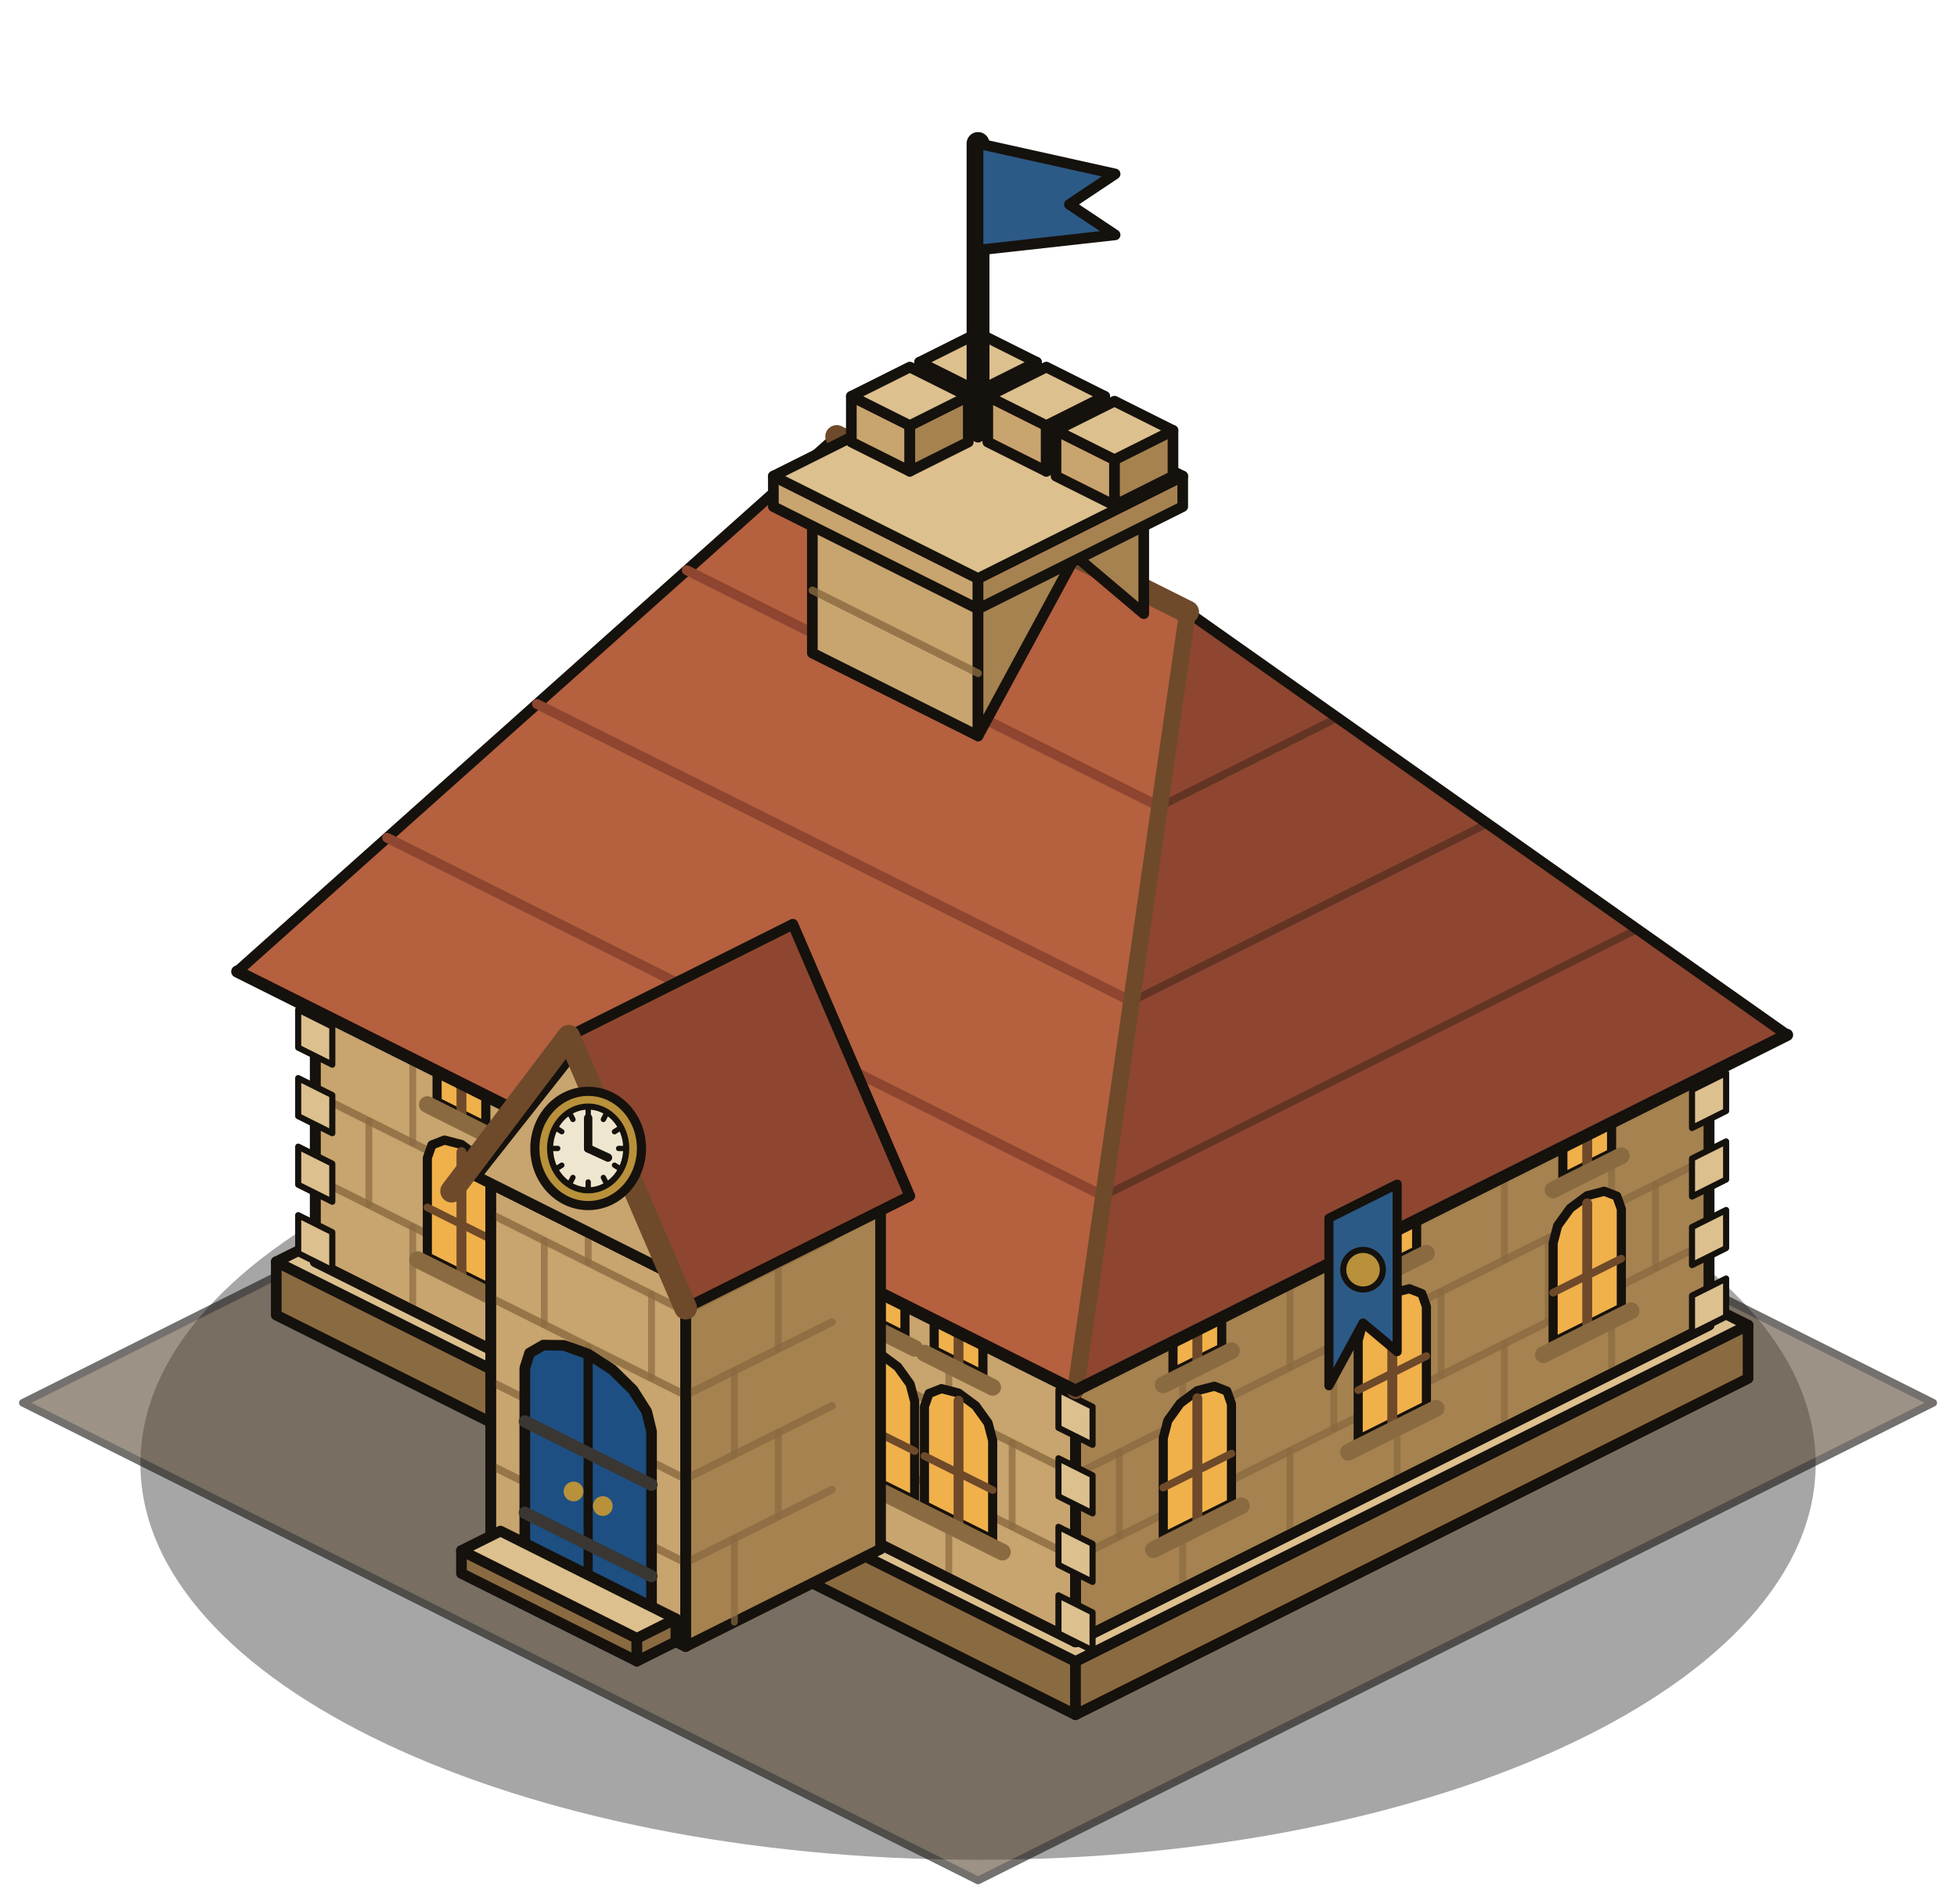
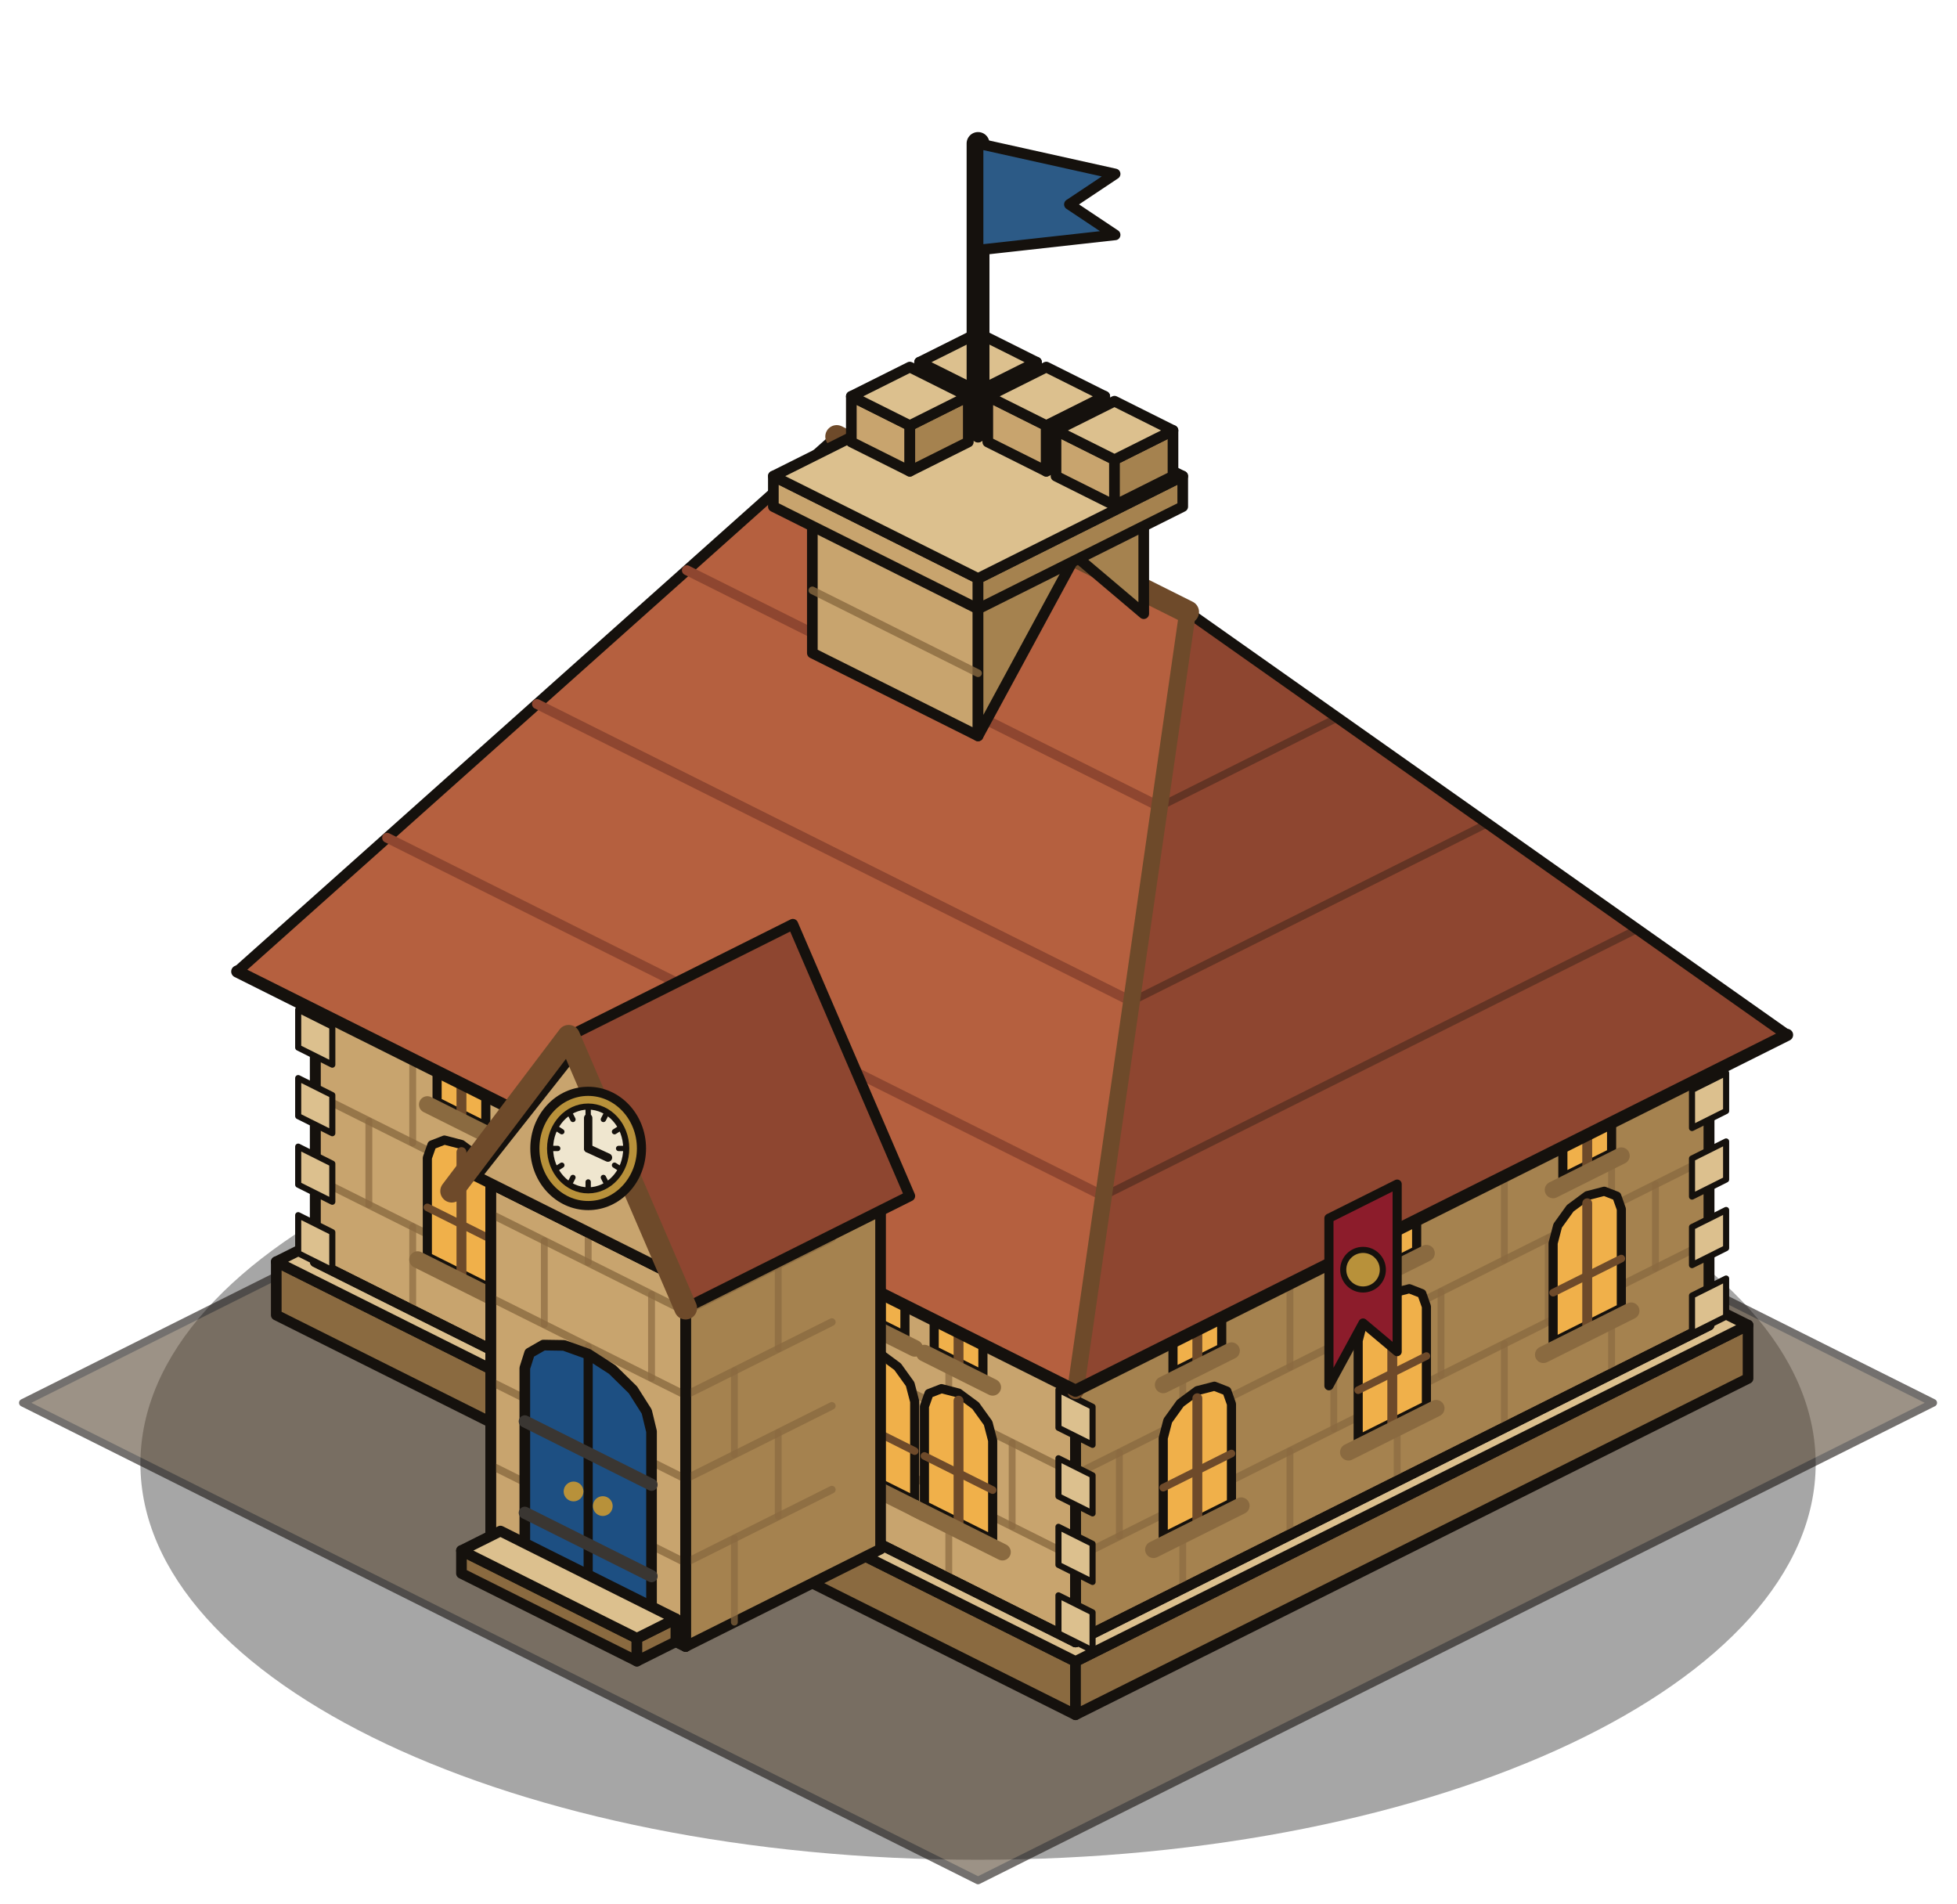
<svg xmlns="http://www.w3.org/2000/svg" width="514" height="500" viewBox="-128.44 -184.2 257 250">
  <ellipse cx="0" cy="8" rx="110" ry="52" fill="#000" opacity="0.35" />
  <polygon points="0,-62.72 125.44,0 0,62.72 -125.44,0" fill="#5a4a36" stroke="#15110d" stroke-width="1.0" stroke-linejoin="round" opacity="0.6" />
  <polygon points="-92.16,-11.52 12.8,40.96 12.8,33.96 -92.16,-18.52" fill="#8a6a40" stroke="#15110d" stroke-width="1.4" stroke-linejoin="round" />
  <polygon points="12.8,40.96 101.12,-3.2 101.12,-10.2 12.8,33.96" fill="#8a6a40" stroke="#15110d" stroke-width="1.4" stroke-linejoin="round" />
  <polygon points="-3.84,-62.68 101.12,-10.2 12.8,33.96 -92.16,-18.52" fill="#dcc08e" stroke="#15110d" stroke-width="1.4" stroke-linejoin="round" />
  <polygon points="-87.04,-18.52 12.8,31.4 12.8,-13.6 -87.04,-63.52" fill="#c8a46e" stroke="#15110d" stroke-width="1.4" stroke-linejoin="round" />
  <polygon points="12.8,31.4 96,-10.2 96,-55.2 12.8,-13.6" fill="#a5824f" stroke="#15110d" stroke-width="1.4" stroke-linejoin="round" />
  <polygon points="-3.84,-105.12 96,-55.2 12.8,-13.6 -87.04,-63.52" fill="#dcc08e" stroke="#15110d" stroke-width="1.4" stroke-linejoin="round" />
  <polyline points="-87.04,-29.52 12.8,20.4" fill="none" stroke="#8a6a40" stroke-width="1.0" stroke-linecap="round" stroke-linejoin="round" opacity="0.8" />
  <polyline points="-87.04,-40.52 12.8,9.4" fill="none" stroke="#8a6a40" stroke-width="1.0" stroke-linecap="round" stroke-linejoin="round" opacity="0.8" />
  <polyline points="-87.04,-51.52 12.8,-1.6" fill="none" stroke="#8a6a40" stroke-width="1.0" stroke-linecap="round" stroke-linejoin="round" opacity="0.8" />
  <polyline points="-74.24,-12.12 -74.24,-23.12" fill="none" stroke="#8a6a40" stroke-width="0.9" stroke-linecap="round" stroke-linejoin="round" opacity="0.7" />
  <polyline points="-60.16,-5.08 -60.16,-16.08" fill="none" stroke="#8a6a40" stroke-width="0.9" stroke-linecap="round" stroke-linejoin="round" opacity="0.7" />
  <polyline points="-46.08,1.96 -46.08,-9.04" fill="none" stroke="#8a6a40" stroke-width="0.9" stroke-linecap="round" stroke-linejoin="round" opacity="0.7" />
  <polyline points="-32,9 -32,-2" fill="none" stroke="#8a6a40" stroke-width="0.9" stroke-linecap="round" stroke-linejoin="round" opacity="0.7" />
  <polyline points="-17.92,16.04 -17.92,5.04" fill="none" stroke="#8a6a40" stroke-width="0.9" stroke-linecap="round" stroke-linejoin="round" opacity="0.7" />
  <polyline points="-3.84,23.08 -3.84,12.08" fill="none" stroke="#8a6a40" stroke-width="0.9" stroke-linecap="round" stroke-linejoin="round" opacity="0.7" />
  <polyline points="-80,-26 -80,-37" fill="none" stroke="#8a6a40" stroke-width="0.9" stroke-linecap="round" stroke-linejoin="round" opacity="0.7" />
  <polyline points="-65.92,-18.96 -65.92,-29.96" fill="none" stroke="#8a6a40" stroke-width="0.9" stroke-linecap="round" stroke-linejoin="round" opacity="0.7" />
  <polyline points="-51.84,-11.92 -51.84,-22.92" fill="none" stroke="#8a6a40" stroke-width="0.9" stroke-linecap="round" stroke-linejoin="round" opacity="0.7" />
  <polyline points="-37.76,-4.88 -37.76,-15.88" fill="none" stroke="#8a6a40" stroke-width="0.9" stroke-linecap="round" stroke-linejoin="round" opacity="0.7" />
  <polyline points="-23.68,2.16 -23.68,-8.84" fill="none" stroke="#8a6a40" stroke-width="0.9" stroke-linecap="round" stroke-linejoin="round" opacity="0.7" />
  <polyline points="-9.6,9.2 -9.6,-1.8" fill="none" stroke="#8a6a40" stroke-width="0.9" stroke-linecap="round" stroke-linejoin="round" opacity="0.7" />
  <polyline points="4.48,16.24 4.48,5.24" fill="none" stroke="#8a6a40" stroke-width="0.9" stroke-linecap="round" stroke-linejoin="round" opacity="0.7" />
  <polyline points="-74.24,-34.12 -74.24,-45.12" fill="none" stroke="#8a6a40" stroke-width="0.9" stroke-linecap="round" stroke-linejoin="round" opacity="0.7" />
  <polyline points="-60.16,-27.08 -60.16,-38.08" fill="none" stroke="#8a6a40" stroke-width="0.9" stroke-linecap="round" stroke-linejoin="round" opacity="0.7" />
  <polyline points="-46.08,-20.04 -46.08,-31.04" fill="none" stroke="#8a6a40" stroke-width="0.9" stroke-linecap="round" stroke-linejoin="round" opacity="0.7" />
  <polyline points="-32,-13 -32,-24" fill="none" stroke="#8a6a40" stroke-width="0.9" stroke-linecap="round" stroke-linejoin="round" opacity="0.7" />
  <polyline points="-17.92,-5.96 -17.92,-16.96" fill="none" stroke="#8a6a40" stroke-width="0.9" stroke-linecap="round" stroke-linejoin="round" opacity="0.7" />
  <polyline points="-3.84,1.08 -3.84,-9.92" fill="none" stroke="#8a6a40" stroke-width="0.9" stroke-linecap="round" stroke-linejoin="round" opacity="0.7" />
  <polyline points="-80,-48 -80,-59" fill="none" stroke="#8a6a40" stroke-width="0.9" stroke-linecap="round" stroke-linejoin="round" opacity="0.7" />
  <polyline points="-65.92,-40.96 -65.92,-51.96" fill="none" stroke="#8a6a40" stroke-width="0.9" stroke-linecap="round" stroke-linejoin="round" opacity="0.7" />
  <polyline points="-51.84,-33.92 -51.84,-44.92" fill="none" stroke="#8a6a40" stroke-width="0.9" stroke-linecap="round" stroke-linejoin="round" opacity="0.7" />
  <polyline points="-37.76,-26.88 -37.76,-37.88" fill="none" stroke="#8a6a40" stroke-width="0.9" stroke-linecap="round" stroke-linejoin="round" opacity="0.7" />
  <polyline points="-23.68,-19.84 -23.68,-30.84" fill="none" stroke="#8a6a40" stroke-width="0.9" stroke-linecap="round" stroke-linejoin="round" opacity="0.7" />
  <polyline points="-9.6,-12.8 -9.6,-23.8" fill="none" stroke="#8a6a40" stroke-width="0.9" stroke-linecap="round" stroke-linejoin="round" opacity="0.7" />
  <polyline points="4.48,-5.76 4.48,-16.76" fill="none" stroke="#8a6a40" stroke-width="0.9" stroke-linecap="round" stroke-linejoin="round" opacity="0.7" />
  <polyline points="96,-21.2 12.8,20.4" fill="none" stroke="#8a6a40" stroke-width="1.0" stroke-linecap="round" stroke-linejoin="round" opacity="0.8" />
  <polyline points="96,-32.2 12.8,9.4" fill="none" stroke="#8a6a40" stroke-width="1.0" stroke-linecap="round" stroke-linejoin="round" opacity="0.8" />
  <polyline points="96,-43.2 12.8,-1.6" fill="none" stroke="#8a6a40" stroke-width="1.0" stroke-linecap="round" stroke-linejoin="round" opacity="0.8" />
  <polyline points="83.2,-3.8 83.2,-14.8" fill="none" stroke="#8a6a40" stroke-width="0.9" stroke-linecap="round" stroke-linejoin="round" opacity="0.7" />
  <polyline points="69.12,3.24 69.12,-7.76" fill="none" stroke="#8a6a40" stroke-width="0.9" stroke-linecap="round" stroke-linejoin="round" opacity="0.7" />
  <polyline points="55.04,10.28 55.04,-0.72" fill="none" stroke="#8a6a40" stroke-width="0.9" stroke-linecap="round" stroke-linejoin="round" opacity="0.7" />
  <polyline points="40.96,17.32 40.96,6.32" fill="none" stroke="#8a6a40" stroke-width="0.9" stroke-linecap="round" stroke-linejoin="round" opacity="0.7" />
  <polyline points="26.88,24.36 26.88,13.36" fill="none" stroke="#8a6a40" stroke-width="0.9" stroke-linecap="round" stroke-linejoin="round" opacity="0.7" />
  <polyline points="88.96,-17.68 88.96,-28.68" fill="none" stroke="#8a6a40" stroke-width="0.9" stroke-linecap="round" stroke-linejoin="round" opacity="0.7" />
  <polyline points="74.88,-10.64 74.88,-21.64" fill="none" stroke="#8a6a40" stroke-width="0.9" stroke-linecap="round" stroke-linejoin="round" opacity="0.7" />
  <polyline points="60.8,-3.6 60.8,-14.6" fill="none" stroke="#8a6a40" stroke-width="0.9" stroke-linecap="round" stroke-linejoin="round" opacity="0.7" />
  <polyline points="46.72,3.44 46.72,-7.56" fill="none" stroke="#8a6a40" stroke-width="0.9" stroke-linecap="round" stroke-linejoin="round" opacity="0.7" />
  <polyline points="32.64,10.48 32.64,-0.52" fill="none" stroke="#8a6a40" stroke-width="0.9" stroke-linecap="round" stroke-linejoin="round" opacity="0.7" />
  <polyline points="18.56,17.52 18.56,6.52" fill="none" stroke="#8a6a40" stroke-width="0.9" stroke-linecap="round" stroke-linejoin="round" opacity="0.7" />
  <polyline points="83.2,-25.8 83.2,-36.8" fill="none" stroke="#8a6a40" stroke-width="0.9" stroke-linecap="round" stroke-linejoin="round" opacity="0.7" />
  <polyline points="69.12,-18.76 69.12,-29.76" fill="none" stroke="#8a6a40" stroke-width="0.9" stroke-linecap="round" stroke-linejoin="round" opacity="0.7" />
  <polyline points="55.04,-11.72 55.04,-22.72" fill="none" stroke="#8a6a40" stroke-width="0.9" stroke-linecap="round" stroke-linejoin="round" opacity="0.7" />
  <polyline points="40.96,-4.68 40.96,-15.68" fill="none" stroke="#8a6a40" stroke-width="0.9" stroke-linecap="round" stroke-linejoin="round" opacity="0.7" />
  <polyline points="26.88,2.36 26.88,-8.64" fill="none" stroke="#8a6a40" stroke-width="0.9" stroke-linecap="round" stroke-linejoin="round" opacity="0.7" />
  <polyline points="88.96,-39.68 88.96,-50.68" fill="none" stroke="#8a6a40" stroke-width="0.9" stroke-linecap="round" stroke-linejoin="round" opacity="0.7" />
  <polyline points="74.88,-32.64 74.88,-43.64" fill="none" stroke="#8a6a40" stroke-width="0.9" stroke-linecap="round" stroke-linejoin="round" opacity="0.7" />
  <polyline points="60.8,-25.6 60.8,-36.6" fill="none" stroke="#8a6a40" stroke-width="0.9" stroke-linecap="round" stroke-linejoin="round" opacity="0.7" />
  <polyline points="46.72,-18.56 46.72,-29.56" fill="none" stroke="#8a6a40" stroke-width="0.9" stroke-linecap="round" stroke-linejoin="round" opacity="0.7" />
  <polyline points="32.64,-11.52 32.64,-22.52" fill="none" stroke="#8a6a40" stroke-width="0.9" stroke-linecap="round" stroke-linejoin="round" opacity="0.7" />
  <polyline points="18.56,-4.48 18.56,-15.48" fill="none" stroke="#8a6a40" stroke-width="0.9" stroke-linecap="round" stroke-linejoin="round" opacity="0.7" />
  <polygon points="-87.04,-18.52 12.8,31.4 12.8,-13.6 -87.04,-63.52" fill="none" stroke="#15110d" stroke-width="1.4" stroke-linejoin="round" />
  <polygon points="96,-10.2 12.8,31.4 12.8,-13.6 96,-55.2" fill="none" stroke="#15110d" stroke-width="1.4" stroke-linejoin="round" />
  <polygon points="-72.32,-19.16 -63.36,-14.68 -63.36,-27.68 -63.96,-29.98 -65.6,-32.26 -67.84,-33.92 -70.08,-34.5 -71.72,-33.86 -72.32,-32.16" fill="#f0b04a" stroke="#15110d" stroke-width="1.2" stroke-linejoin="round" />
  <polyline points="-67.84,-16.92 -67.84,-32.92" fill="none" stroke="#6e4a2a" stroke-width="1.3" stroke-linecap="round" stroke-linejoin="round" />
  <polyline points="-72.32,-25.66 -63.36,-21.18" fill="none" stroke="#6e4a2a" stroke-width="1.0" stroke-linecap="round" stroke-linejoin="round" />
  <polyline points="-73.6,-18.8 -62.08,-13.04" fill="none" stroke="#8a6a40" stroke-width="2.2" stroke-linecap="round" stroke-linejoin="round" />
  <polygon points="-59.52,-12.76 -50.56,-8.28 -50.56,-21.28 -51.16,-23.58 -52.8,-25.86 -55.04,-27.52 -57.28,-28.1 -58.92,-27.46 -59.52,-25.76" fill="#f0b04a" stroke="#15110d" stroke-width="1.2" stroke-linejoin="round" />
  <polyline points="-55.04,-10.52 -55.04,-26.52" fill="none" stroke="#6e4a2a" stroke-width="1.3" stroke-linecap="round" stroke-linejoin="round" />
  <polyline points="-59.52,-19.26 -50.56,-14.78" fill="none" stroke="#6e4a2a" stroke-width="1.0" stroke-linecap="round" stroke-linejoin="round" />
  <polyline points="-60.8,-12.4 -49.28,-6.64" fill="none" stroke="#8a6a40" stroke-width="2.2" stroke-linecap="round" stroke-linejoin="round" />
  <polygon points="-17.28,8.36 -8.32,12.84 -8.32,-0.16 -8.92,-2.46 -10.56,-4.74 -12.8,-6.4 -15.04,-6.98 -16.68,-6.34 -17.28,-4.64" fill="#f0b04a" stroke="#15110d" stroke-width="1.2" stroke-linejoin="round" />
  <polyline points="-12.8,10.6 -12.8,-5.4" fill="none" stroke="#6e4a2a" stroke-width="1.3" stroke-linecap="round" stroke-linejoin="round" />
  <polyline points="-17.28,1.86 -8.32,6.34" fill="none" stroke="#6e4a2a" stroke-width="1.0" stroke-linecap="round" stroke-linejoin="round" />
  <polyline points="-18.56,8.72 -7.04,14.48" fill="none" stroke="#8a6a40" stroke-width="2.2" stroke-linecap="round" stroke-linejoin="round" />
  <polygon points="-7.04,13.48 1.92,17.96 1.92,4.96 1.32,2.66 -0.32,0.38 -2.56,-1.28 -4.8,-1.86 -6.44,-1.22 -7.04,0.48" fill="#f0b04a" stroke="#15110d" stroke-width="1.2" stroke-linejoin="round" />
  <polyline points="-2.56,15.72 -2.56,-0.28" fill="none" stroke="#6e4a2a" stroke-width="1.3" stroke-linecap="round" stroke-linejoin="round" />
  <polyline points="-7.04,6.98 1.92,11.46" fill="none" stroke="#6e4a2a" stroke-width="1.0" stroke-linecap="round" stroke-linejoin="round" />
  <polyline points="-8.32,13.84 3.2,19.6" fill="none" stroke="#8a6a40" stroke-width="2.2" stroke-linecap="round" stroke-linejoin="round" />
  <polygon points="84.48,-12.44 75.52,-7.96 75.52,-20.96 76.12,-23.26 77.76,-25.54 80,-27.2 82.24,-27.78 83.88,-27.14 84.48,-25.44" fill="#f0b04a" stroke="#15110d" stroke-width="1.2" stroke-linejoin="round" />
  <polyline points="80,-10.2 80,-26.2" fill="none" stroke="#6e4a2a" stroke-width="1.3" stroke-linecap="round" stroke-linejoin="round" />
  <polyline points="84.48,-18.94 75.52,-14.46" fill="none" stroke="#6e4a2a" stroke-width="1.0" stroke-linecap="round" stroke-linejoin="round" />
  <polyline points="85.76,-12.08 74.24,-6.32" fill="none" stroke="#8a6a40" stroke-width="2.2" stroke-linecap="round" stroke-linejoin="round" />
  <polygon points="58.88,0.36 49.92,4.84 49.92,-8.16 50.52,-10.46 52.16,-12.74 54.4,-14.4 56.64,-14.98 58.28,-14.34 58.88,-12.64" fill="#f0b04a" stroke="#15110d" stroke-width="1.2" stroke-linejoin="round" />
  <polyline points="54.4,2.6 54.4,-13.4" fill="none" stroke="#6e4a2a" stroke-width="1.3" stroke-linecap="round" stroke-linejoin="round" />
  <polyline points="58.88,-6.14 49.92,-1.66" fill="none" stroke="#6e4a2a" stroke-width="1.0" stroke-linecap="round" stroke-linejoin="round" />
  <polyline points="60.16,0.72 48.64,6.48" fill="none" stroke="#8a6a40" stroke-width="2.2" stroke-linecap="round" stroke-linejoin="round" />
  <polygon points="33.28,13.16 24.32,17.64 24.32,4.64 24.92,2.34 26.56,0.06 28.8,-1.6 31.04,-2.18 32.68,-1.54 33.28,0.16" fill="#f0b04a" stroke="#15110d" stroke-width="1.2" stroke-linejoin="round" />
  <polyline points="28.8,15.4 28.8,-0.6" fill="none" stroke="#6e4a2a" stroke-width="1.3" stroke-linecap="round" stroke-linejoin="round" />
  <polyline points="33.28,6.66 24.32,11.14" fill="none" stroke="#6e4a2a" stroke-width="1.0" stroke-linecap="round" stroke-linejoin="round" />
  <polyline points="34.56,13.52 23.04,19.28" fill="none" stroke="#8a6a40" stroke-width="2.2" stroke-linecap="round" stroke-linejoin="round" />
  <polygon points="83.2,-32.8 76.8,-29.6 76.8,-37.6 83.2,-40.8" fill="#f0b04a" stroke="#15110d" stroke-width="1.2" stroke-linejoin="round" />
  <polyline points="80,-31.2 80,-39.2" fill="none" stroke="#6e4a2a" stroke-width="1.3" stroke-linecap="round" stroke-linejoin="round" />
  <polyline points="83.2,-36.8 76.8,-33.6" fill="none" stroke="#6e4a2a" stroke-width="1.0" stroke-linecap="round" stroke-linejoin="round" />
  <polyline points="84.48,-32.44 75.52,-27.96" fill="none" stroke="#8a6a40" stroke-width="2.2" stroke-linecap="round" stroke-linejoin="round" />
  <polygon points="57.6,-20 51.2,-16.8 51.2,-24.8 57.6,-28" fill="#f0b04a" stroke="#15110d" stroke-width="1.2" stroke-linejoin="round" />
  <polyline points="54.4,-18.4 54.4,-26.4" fill="none" stroke="#6e4a2a" stroke-width="1.3" stroke-linecap="round" stroke-linejoin="round" />
  <polyline points="57.6,-24 51.2,-20.8" fill="none" stroke="#6e4a2a" stroke-width="1.0" stroke-linecap="round" stroke-linejoin="round" />
  <polyline points="58.88,-19.64 49.92,-15.16" fill="none" stroke="#8a6a40" stroke-width="2.2" stroke-linecap="round" stroke-linejoin="round" />
  <polygon points="32,-7.2 25.6,-4 25.6,-12 32,-15.2" fill="#f0b04a" stroke="#15110d" stroke-width="1.2" stroke-linejoin="round" />
  <polyline points="28.8,-5.6 28.8,-13.6" fill="none" stroke="#6e4a2a" stroke-width="1.3" stroke-linecap="round" stroke-linejoin="round" />
  <polyline points="32,-11.2 25.6,-8" fill="none" stroke="#6e4a2a" stroke-width="1.0" stroke-linecap="round" stroke-linejoin="round" />
  <polyline points="33.28,-6.84 24.32,-2.36" fill="none" stroke="#8a6a40" stroke-width="2.2" stroke-linecap="round" stroke-linejoin="round" />
  <polygon points="-71.04,-39.52 -64.64,-36.32 -64.64,-44.32 -71.04,-47.52" fill="#f0b04a" stroke="#15110d" stroke-width="1.2" stroke-linejoin="round" />
  <polyline points="-67.84,-37.92 -67.84,-45.92" fill="none" stroke="#6e4a2a" stroke-width="1.3" stroke-linecap="round" stroke-linejoin="round" />
  <polyline points="-71.04,-43.52 -64.64,-40.32" fill="none" stroke="#6e4a2a" stroke-width="1.0" stroke-linecap="round" stroke-linejoin="round" />
  <polyline points="-72.32,-39.16 -63.36,-34.68" fill="none" stroke="#8a6a40" stroke-width="2.2" stroke-linecap="round" stroke-linejoin="round" />
  <polygon points="-58.24,-33.12 -51.84,-29.92 -51.84,-37.92 -58.24,-41.12" fill="#f0b04a" stroke="#15110d" stroke-width="1.2" stroke-linejoin="round" />
  <polyline points="-55.04,-31.52 -55.04,-39.52" fill="none" stroke="#6e4a2a" stroke-width="1.3" stroke-linecap="round" stroke-linejoin="round" />
  <polyline points="-58.24,-37.12 -51.84,-33.92" fill="none" stroke="#6e4a2a" stroke-width="1.0" stroke-linecap="round" stroke-linejoin="round" />
  <polyline points="-59.52,-32.76 -50.56,-28.28" fill="none" stroke="#8a6a40" stroke-width="2.2" stroke-linecap="round" stroke-linejoin="round" />
  <polygon points="-16,-12 -9.6,-8.8 -9.6,-16.8 -16,-20" fill="#f0b04a" stroke="#15110d" stroke-width="1.2" stroke-linejoin="round" />
  <polyline points="-12.8,-10.4 -12.8,-18.4" fill="none" stroke="#6e4a2a" stroke-width="1.3" stroke-linecap="round" stroke-linejoin="round" />
  <polyline points="-16,-16 -9.6,-12.8" fill="none" stroke="#6e4a2a" stroke-width="1.0" stroke-linecap="round" stroke-linejoin="round" />
  <polyline points="-17.28,-11.64 -8.32,-7.16" fill="none" stroke="#8a6a40" stroke-width="2.2" stroke-linecap="round" stroke-linejoin="round" />
  <polygon points="-5.76,-6.88 0.64,-3.68 0.64,-11.68 -5.76,-14.88" fill="#f0b04a" stroke="#15110d" stroke-width="1.2" stroke-linejoin="round" />
  <polyline points="-2.56,-5.28 -2.56,-13.28" fill="none" stroke="#6e4a2a" stroke-width="1.3" stroke-linecap="round" stroke-linejoin="round" />
  <polyline points="-5.76,-10.88 0.64,-7.68" fill="none" stroke="#6e4a2a" stroke-width="1.0" stroke-linecap="round" stroke-linejoin="round" />
  <polyline points="-7.04,-6.52 1.92,-2.04" fill="none" stroke="#8a6a40" stroke-width="2.2" stroke-linecap="round" stroke-linejoin="round" />
  <polygon points="-89.28,-19.64 -84.8,-17.4 -84.8,-22.4 -89.28,-24.64" fill="#dcc08e" stroke="#15110d" stroke-width="0.8" stroke-linejoin="round" />
  <polygon points="-89.28,-28.64 -84.8,-26.4 -84.8,-31.4 -89.28,-33.64" fill="#dcc08e" stroke="#15110d" stroke-width="0.8" stroke-linejoin="round" />
  <polygon points="-89.28,-37.64 -84.8,-35.4 -84.8,-40.4 -89.28,-42.64" fill="#dcc08e" stroke="#15110d" stroke-width="0.8" stroke-linejoin="round" />
  <polygon points="-89.28,-46.64 -84.8,-44.4 -84.8,-49.4 -89.28,-51.64" fill="#dcc08e" stroke="#15110d" stroke-width="0.8" stroke-linejoin="round" />
  <polygon points="-89.28,-55.64 -84.8,-53.4 -84.8,-58.4 -89.28,-60.64" fill="#dcc08e" stroke="#15110d" stroke-width="0.8" stroke-linejoin="round" />
  <polygon points="10.56,30.28 15.04,32.52 15.04,27.52 10.56,25.28" fill="#dcc08e" stroke="#15110d" stroke-width="0.8" stroke-linejoin="round" />
  <polygon points="10.56,21.28 15.04,23.52 15.04,18.52 10.56,16.28" fill="#dcc08e" stroke="#15110d" stroke-width="0.8" stroke-linejoin="round" />
  <polygon points="10.56,12.28 15.04,14.52 15.04,9.52 10.56,7.28" fill="#dcc08e" stroke="#15110d" stroke-width="0.8" stroke-linejoin="round" />
  <polygon points="10.56,3.28 15.04,5.52 15.04,0.52 10.56,-1.72" fill="#dcc08e" stroke="#15110d" stroke-width="0.8" stroke-linejoin="round" />
  <polygon points="10.56,-5.72 15.04,-3.48 15.04,-8.48 10.56,-10.72" fill="#dcc08e" stroke="#15110d" stroke-width="0.8" stroke-linejoin="round" />
  <polygon points="98.24,-11.32 93.76,-9.08 93.76,-14.08 98.24,-16.32" fill="#dcc08e" stroke="#15110d" stroke-width="0.8" stroke-linejoin="round" />
  <polygon points="98.24,-20.32 93.76,-18.08 93.76,-23.08 98.24,-25.32" fill="#dcc08e" stroke="#15110d" stroke-width="0.8" stroke-linejoin="round" />
  <polygon points="98.24,-29.32 93.76,-27.08 93.76,-32.08 98.24,-34.32" fill="#dcc08e" stroke="#15110d" stroke-width="0.8" stroke-linejoin="round" />
  <polygon points="98.24,-38.32 93.76,-36.08 93.76,-41.08 98.24,-43.32" fill="#dcc08e" stroke="#15110d" stroke-width="0.8" stroke-linejoin="round" />
  <polygon points="98.24,-47.32 93.76,-45.08 93.76,-50.08 98.24,-52.32" fill="#dcc08e" stroke="#15110d" stroke-width="0.8" stroke-linejoin="round" />
  <polyline points="-87.04,-61.52 12.8,-11.6 96,-53.2" fill="none" stroke="#6e4a2a" stroke-width="3" stroke-linecap="round" stroke-linejoin="round" />
  <polygon points="-18.56,-126.88 27.52,-103.84 12.8,-1.59 -97.28,-56.63" fill="#b5603f" stroke="#15110d" stroke-width="1.4" stroke-linejoin="round" />
  <polygon points="27.52,-103.84 106.24,-48.31 12.8,-1.59" fill="#8e4630" stroke="#15110d" stroke-width="1.4" stroke-linejoin="round" />
  <polyline points="-38.24,-109.32 23.84,-78.28" fill="none" stroke="#8e4630" stroke-width="1.3" stroke-linecap="round" stroke-linejoin="round" />
  <polyline points="47.2,-89.96 23.84,-78.28" fill="none" stroke="#15110d" stroke-width="1.0" stroke-linecap="round" stroke-linejoin="round" opacity="0.35" />
  <polyline points="-57.92,-91.75 20.16,-52.71" fill="none" stroke="#8e4630" stroke-width="1.3" stroke-linecap="round" stroke-linejoin="round" />
  <polyline points="66.88,-76.07 20.16,-52.71" fill="none" stroke="#15110d" stroke-width="1.0" stroke-linecap="round" stroke-linejoin="round" opacity="0.35" />
  <polyline points="-77.6,-74.19 16.48,-27.15" fill="none" stroke="#8e4630" stroke-width="1.3" stroke-linecap="round" stroke-linejoin="round" />
  <polyline points="86.56,-62.19 16.48,-27.15" fill="none" stroke="#15110d" stroke-width="1.0" stroke-linecap="round" stroke-linejoin="round" opacity="0.35" />
  <polyline points="-18.56,-126.88 27.52,-103.84" fill="none" stroke="#6e4a2a" stroke-width="3" stroke-linecap="round" stroke-linejoin="round" />
  <polyline points="27.52,-103.84 12.8,-1.59" fill="none" stroke="#6e4a2a" stroke-width="2.2" stroke-linecap="round" stroke-linejoin="round" />
  <polyline points="-97.28,-56.63 12.8,-1.59 106.24,-48.31" fill="none" stroke="#15110d" stroke-width="1.6" stroke-linecap="round" stroke-linejoin="round" />
  <polygon points="-21.76,-98.45 0,-87.57 0,-106.8 -21.76,-117.68" fill="#c8a46e" stroke="#15110d" stroke-width="1.4" stroke-linejoin="round" />
  <polygon points="21.76,-103.62 12.8,-111.2 0,-87.57 0,-106.8 21.76,-117.68" fill="#a5824f" stroke="#15110d" stroke-width="1.4" stroke-linejoin="round" />
  <polyline points="-21.76,-106.68 0,-95.8" fill="none" stroke="#8a6a40" stroke-width="1.0" stroke-linecap="round" stroke-linejoin="round" opacity="0.8" />
  <polygon points="-26.88,-117.68 0,-104.24 0,-108.24 -26.88,-121.68" fill="#c8a46e" stroke="#15110d" stroke-width="1.4" stroke-linejoin="round" />
  <polygon points="0,-104.24 26.88,-117.68 26.88,-121.68 0,-108.24" fill="#a5824f" stroke="#15110d" stroke-width="1.4" stroke-linejoin="round" />
  <polygon points="0,-135.12 26.88,-121.68 0,-108.24 -26.88,-121.68" fill="#dcc08e" stroke="#15110d" stroke-width="1.4" stroke-linejoin="round" />
  <polygon points="-7.68,-130.64 0,-126.8 0,-132.8 -7.68,-136.64" fill="#c8a46e" stroke="#15110d" stroke-width="1.4" stroke-linejoin="round" />
  <polygon points="0,-126.8 7.68,-130.64 7.68,-136.64 0,-132.8" fill="#a5824f" stroke="#15110d" stroke-width="1.4" stroke-linejoin="round" />
  <polygon points="0,-140.48 7.68,-136.64 0,-132.8 -7.68,-136.64" fill="#dcc08e" stroke="#15110d" stroke-width="1.4" stroke-linejoin="round" />
  <polygon points="1.28,-126.16 8.96,-122.32 8.96,-128.32 1.28,-132.16" fill="#c8a46e" stroke="#15110d" stroke-width="1.4" stroke-linejoin="round" />
  <polygon points="8.96,-122.32 16.64,-126.16 16.64,-132.16 8.96,-128.32" fill="#a5824f" stroke="#15110d" stroke-width="1.4" stroke-linejoin="round" />
  <polygon points="8.96,-136 16.64,-132.16 8.96,-128.32 1.28,-132.16" fill="#dcc08e" stroke="#15110d" stroke-width="1.4" stroke-linejoin="round" />
  <polygon points="10.24,-121.68 17.92,-117.84 17.92,-123.84 10.24,-127.68" fill="#c8a46e" stroke="#15110d" stroke-width="1.4" stroke-linejoin="round" />
  <polygon points="17.92,-117.84 25.6,-121.68 25.6,-127.68 17.92,-123.84" fill="#a5824f" stroke="#15110d" stroke-width="1.4" stroke-linejoin="round" />
  <polygon points="17.92,-131.52 25.6,-127.68 17.92,-123.84 10.24,-127.68" fill="#dcc08e" stroke="#15110d" stroke-width="1.4" stroke-linejoin="round" />
  <polygon points="-16.64,-126.16 -8.96,-122.32 -8.96,-128.32 -16.64,-132.16" fill="#c8a46e" stroke="#15110d" stroke-width="1.4" stroke-linejoin="round" />
  <polygon points="-8.96,-122.32 -1.28,-126.16 -1.28,-132.16 -8.96,-128.32" fill="#a5824f" stroke="#15110d" stroke-width="1.4" stroke-linejoin="round" />
  <polygon points="-8.96,-136 -1.28,-132.16 -8.96,-128.32 -16.64,-132.16" fill="#dcc08e" stroke="#15110d" stroke-width="1.4" stroke-linejoin="round" />
  <polyline points="0,-129.36 0,-165.36" fill="none" stroke="#15110d" stroke-width="3" stroke-linecap="round" stroke-linejoin="round" />
  <polygon points="0,-165.36 18,-161.36 12,-157.36 18,-153.36 0,-151.36" fill="#2c5a86" stroke="#15110d" stroke-width="1.4" stroke-linejoin="round" />
  <polygon points="-64,19.2 -38.4,32 -38.4,-16 -64,-28.8" fill="#c8a46e" stroke="#15110d" stroke-width="1.4" stroke-linejoin="round" />
  <polygon points="-38.4,32 -12.8,19.2 -12.8,-28.8 -38.4,-16" fill="#a5824f" stroke="#15110d" stroke-width="1.4" stroke-linejoin="round" />
  <polygon points="-38.4,-41.6 -12.8,-28.8 -38.4,-16 -64,-28.8" fill="#dcc08e" stroke="#15110d" stroke-width="1.4" stroke-linejoin="round" />
  <polyline points="-64,8.2 -38.4,21" fill="none" stroke="#8a6a40" stroke-width="1.0" stroke-linecap="round" stroke-linejoin="round" opacity="0.8" />
  <polyline points="-64,-2.8 -38.4,10" fill="none" stroke="#8a6a40" stroke-width="1.0" stroke-linecap="round" stroke-linejoin="round" opacity="0.8" />
  <polyline points="-64,-13.8 -38.4,-1" fill="none" stroke="#8a6a40" stroke-width="1.0" stroke-linecap="round" stroke-linejoin="round" opacity="0.8" />
  <polyline points="-64,-24.8 -38.4,-12" fill="none" stroke="#8a6a40" stroke-width="1.0" stroke-linecap="round" stroke-linejoin="round" opacity="0.8" />
  <polyline points="-51.2,25.6 -51.2,14.6" fill="none" stroke="#8a6a40" stroke-width="0.9" stroke-linecap="round" stroke-linejoin="round" opacity="0.7" />
  <polyline points="-56.96,11.72 -56.96,0.72" fill="none" stroke="#8a6a40" stroke-width="0.9" stroke-linecap="round" stroke-linejoin="round" opacity="0.7" />
  <polyline points="-42.88,18.76 -42.88,7.76" fill="none" stroke="#8a6a40" stroke-width="0.9" stroke-linecap="round" stroke-linejoin="round" opacity="0.7" />
  <polyline points="-51.2,3.6 -51.2,-7.4" fill="none" stroke="#8a6a40" stroke-width="0.9" stroke-linecap="round" stroke-linejoin="round" opacity="0.7" />
  <polyline points="-56.96,-10.28 -56.96,-21.28" fill="none" stroke="#8a6a40" stroke-width="0.9" stroke-linecap="round" stroke-linejoin="round" opacity="0.7" />
  <polyline points="-42.88,-3.24 -42.88,-14.24" fill="none" stroke="#8a6a40" stroke-width="0.9" stroke-linecap="round" stroke-linejoin="round" opacity="0.7" />
  <polyline points="-51.2,-18.4 -51.2,-22.4" fill="none" stroke="#8a6a40" stroke-width="0.9" stroke-linecap="round" stroke-linejoin="round" opacity="0.7" />
  <polyline points="-19.2,11.4 -38.4,21" fill="none" stroke="#8a6a40" stroke-width="1.0" stroke-linecap="round" stroke-linejoin="round" opacity="0.8" />
  <polyline points="-19.2,0.4 -38.4,10" fill="none" stroke="#8a6a40" stroke-width="1.0" stroke-linecap="round" stroke-linejoin="round" opacity="0.8" />
  <polyline points="-19.2,-10.6 -38.4,-1" fill="none" stroke="#8a6a40" stroke-width="1.0" stroke-linecap="round" stroke-linejoin="round" opacity="0.8" />
  <polyline points="-19.2,-21.6 -38.4,-12" fill="none" stroke="#8a6a40" stroke-width="1.0" stroke-linecap="round" stroke-linejoin="round" opacity="0.8" />
  <polyline points="-32,28.8 -32,17.8" fill="none" stroke="#8a6a40" stroke-width="0.9" stroke-linecap="round" stroke-linejoin="round" opacity="0.7" />
  <polyline points="-26.24,14.92 -26.24,3.92" fill="none" stroke="#8a6a40" stroke-width="0.9" stroke-linecap="round" stroke-linejoin="round" opacity="0.7" />
  <polyline points="-32,6.8 -32,-4.2" fill="none" stroke="#8a6a40" stroke-width="0.9" stroke-linecap="round" stroke-linejoin="round" opacity="0.7" />
  <polyline points="-26.24,-7.08 -26.24,-18.08" fill="none" stroke="#8a6a40" stroke-width="0.9" stroke-linecap="round" stroke-linejoin="round" opacity="0.7" />
  <polyline points="-32,-15.2 -32,-19.2" fill="none" stroke="#8a6a40" stroke-width="0.9" stroke-linecap="round" stroke-linejoin="round" opacity="0.7" />
  <polygon points="-64,19.2 -38.4,32 -38.4,-16 -64,-28.8" fill="none" stroke="#15110d" stroke-width="1.4" stroke-linejoin="round" />
  <polygon points="-65.92,-29.76 -51.2,-48.4 -36.48,-15.04" fill="#c8a46e" stroke="#15110d" stroke-width="1.4" stroke-linejoin="round" />
  <polygon points="-38.4,-12.44 -53.76,-48.12 -24.32,-62.84 -8.96,-27.16" fill="#8e4630" stroke="#15110d" stroke-width="1.4" stroke-linejoin="round" />
  <polyline points="-69.12,-27.8 -53.76,-48.12 -38.4,-12.44" fill="none" stroke="#6e4a2a" stroke-width="3" stroke-linecap="round" stroke-linejoin="round" />
  <ellipse cx="-51.2" cy="-33.4" rx="7" ry="7.5" fill="#b8913a" stroke="#15110d" stroke-width="1.2" />
  <ellipse cx="-51.2" cy="-33.4" rx="5" ry="5.5" fill="#efe6cf" stroke="#15110d" stroke-width="0.8" />
  <polyline points="-47.2,-33.4 -46.4,-33.4" fill="none" stroke="#15110d" stroke-width="0.7" stroke-linecap="round" stroke-linejoin="round" />
  <polyline points="-47.74,-31.2 -47.04,-30.75" fill="none" stroke="#15110d" stroke-width="0.7" stroke-linecap="round" stroke-linejoin="round" />
  <polyline points="-49.2,-29.59 -48.8,-28.81" fill="none" stroke="#15110d" stroke-width="0.7" stroke-linecap="round" stroke-linejoin="round" />
  <polyline points="-51.2,-29 -51.2,-28.1" fill="none" stroke="#15110d" stroke-width="0.7" stroke-linecap="round" stroke-linejoin="round" />
  <polyline points="-53.2,-29.59 -53.6,-28.81" fill="none" stroke="#15110d" stroke-width="0.7" stroke-linecap="round" stroke-linejoin="round" />
  <polyline points="-54.66,-31.2 -55.36,-30.75" fill="none" stroke="#15110d" stroke-width="0.7" stroke-linecap="round" stroke-linejoin="round" />
  <polyline points="-55.2,-33.4 -56,-33.4" fill="none" stroke="#15110d" stroke-width="0.7" stroke-linecap="round" stroke-linejoin="round" />
  <polyline points="-54.66,-35.6 -55.36,-36.05" fill="none" stroke="#15110d" stroke-width="0.7" stroke-linecap="round" stroke-linejoin="round" />
  <polyline points="-53.2,-37.21 -53.6,-37.99" fill="none" stroke="#15110d" stroke-width="0.7" stroke-linecap="round" stroke-linejoin="round" />
  <polyline points="-51.2,-37.8 -51.2,-38.7" fill="none" stroke="#15110d" stroke-width="0.7" stroke-linecap="round" stroke-linejoin="round" />
  <polyline points="-49.2,-37.21 -48.8,-37.99" fill="none" stroke="#15110d" stroke-width="0.7" stroke-linecap="round" stroke-linejoin="round" />
  <polyline points="-47.74,-35.6 -47.04,-36.05" fill="none" stroke="#15110d" stroke-width="0.7" stroke-linecap="round" stroke-linejoin="round" />
  <polyline points="-51.2,-33.4 -51.2,-37.4" fill="none" stroke="#15110d" stroke-width="1.1" stroke-linecap="round" stroke-linejoin="round" />
  <polyline points="-51.2,-33.4 -48.6,-32.2" fill="none" stroke="#15110d" stroke-width="1.1" stroke-linecap="round" stroke-linejoin="round" />
  <polygon points="-59.52,21.44 -42.88,29.76 -42.88,3.76 -43.51,1.15 -45.32,-1.7 -48.02,-4.35 -51.2,-6.4 -54.38,-7.54 -57.08,-7.58 -58.89,-6.54 -59.52,-4.56" fill="#1d4f82" stroke="#15110d" stroke-width="1.4" stroke-linejoin="round" />
  <polyline points="-51.2,25.6 -51.2,-6.4" fill="none" stroke="#15110d" stroke-width="1.2" stroke-linecap="round" stroke-linejoin="round" />
  <polyline points="-59.52,14.44 -42.88,22.76" fill="none" stroke="#3a3632" stroke-width="1.6" stroke-linecap="round" stroke-linejoin="round" />
  <polyline points="-59.52,2.44 -42.88,10.76" fill="none" stroke="#3a3632" stroke-width="1.6" stroke-linecap="round" stroke-linejoin="round" />
  <ellipse cx="-53.12" cy="11.64" rx="1.3" ry="1.3" fill="#b8913a" />
  <ellipse cx="-49.28" cy="13.56" rx="1.3" ry="1.3" fill="#b8913a" />
  <polygon points="-67.84,22.4 -44.8,33.92 -44.8,30.92 -67.84,19.4" fill="#8a6a40" stroke="#15110d" stroke-width="1.4" stroke-linejoin="round" />
  <polygon points="-44.8,33.92 -39.68,31.36 -39.68,28.36 -44.8,30.92" fill="#8a6a40" stroke="#15110d" stroke-width="1.4" stroke-linejoin="round" />
  <polygon points="-62.72,16.84 -39.68,28.36 -44.8,30.92 -67.84,19.4" fill="#dcc08e" stroke="#15110d" stroke-width="1.4" stroke-linejoin="round" />
-   <polygon points="46.08,-24.24 55.04,-28.72 55.04,-6.72 50.56,-10.48 46.08,-2.24" fill="#2c5a86" stroke="#15110d" stroke-width="1.2" stroke-linejoin="round" />
+   <polygon points="46.08,-24.24 55.04,-28.72 55.04,-6.72 50.56,-10.48 46.08,-2.24" fill="#8c1c2b" stroke="#15110d" stroke-width="1.2" stroke-linejoin="round" />
  <ellipse cx="50.56" cy="-17.48" rx="2.6" ry="2.6" fill="#b8913a" stroke="#15110d" stroke-width="0.8" />
</svg>
